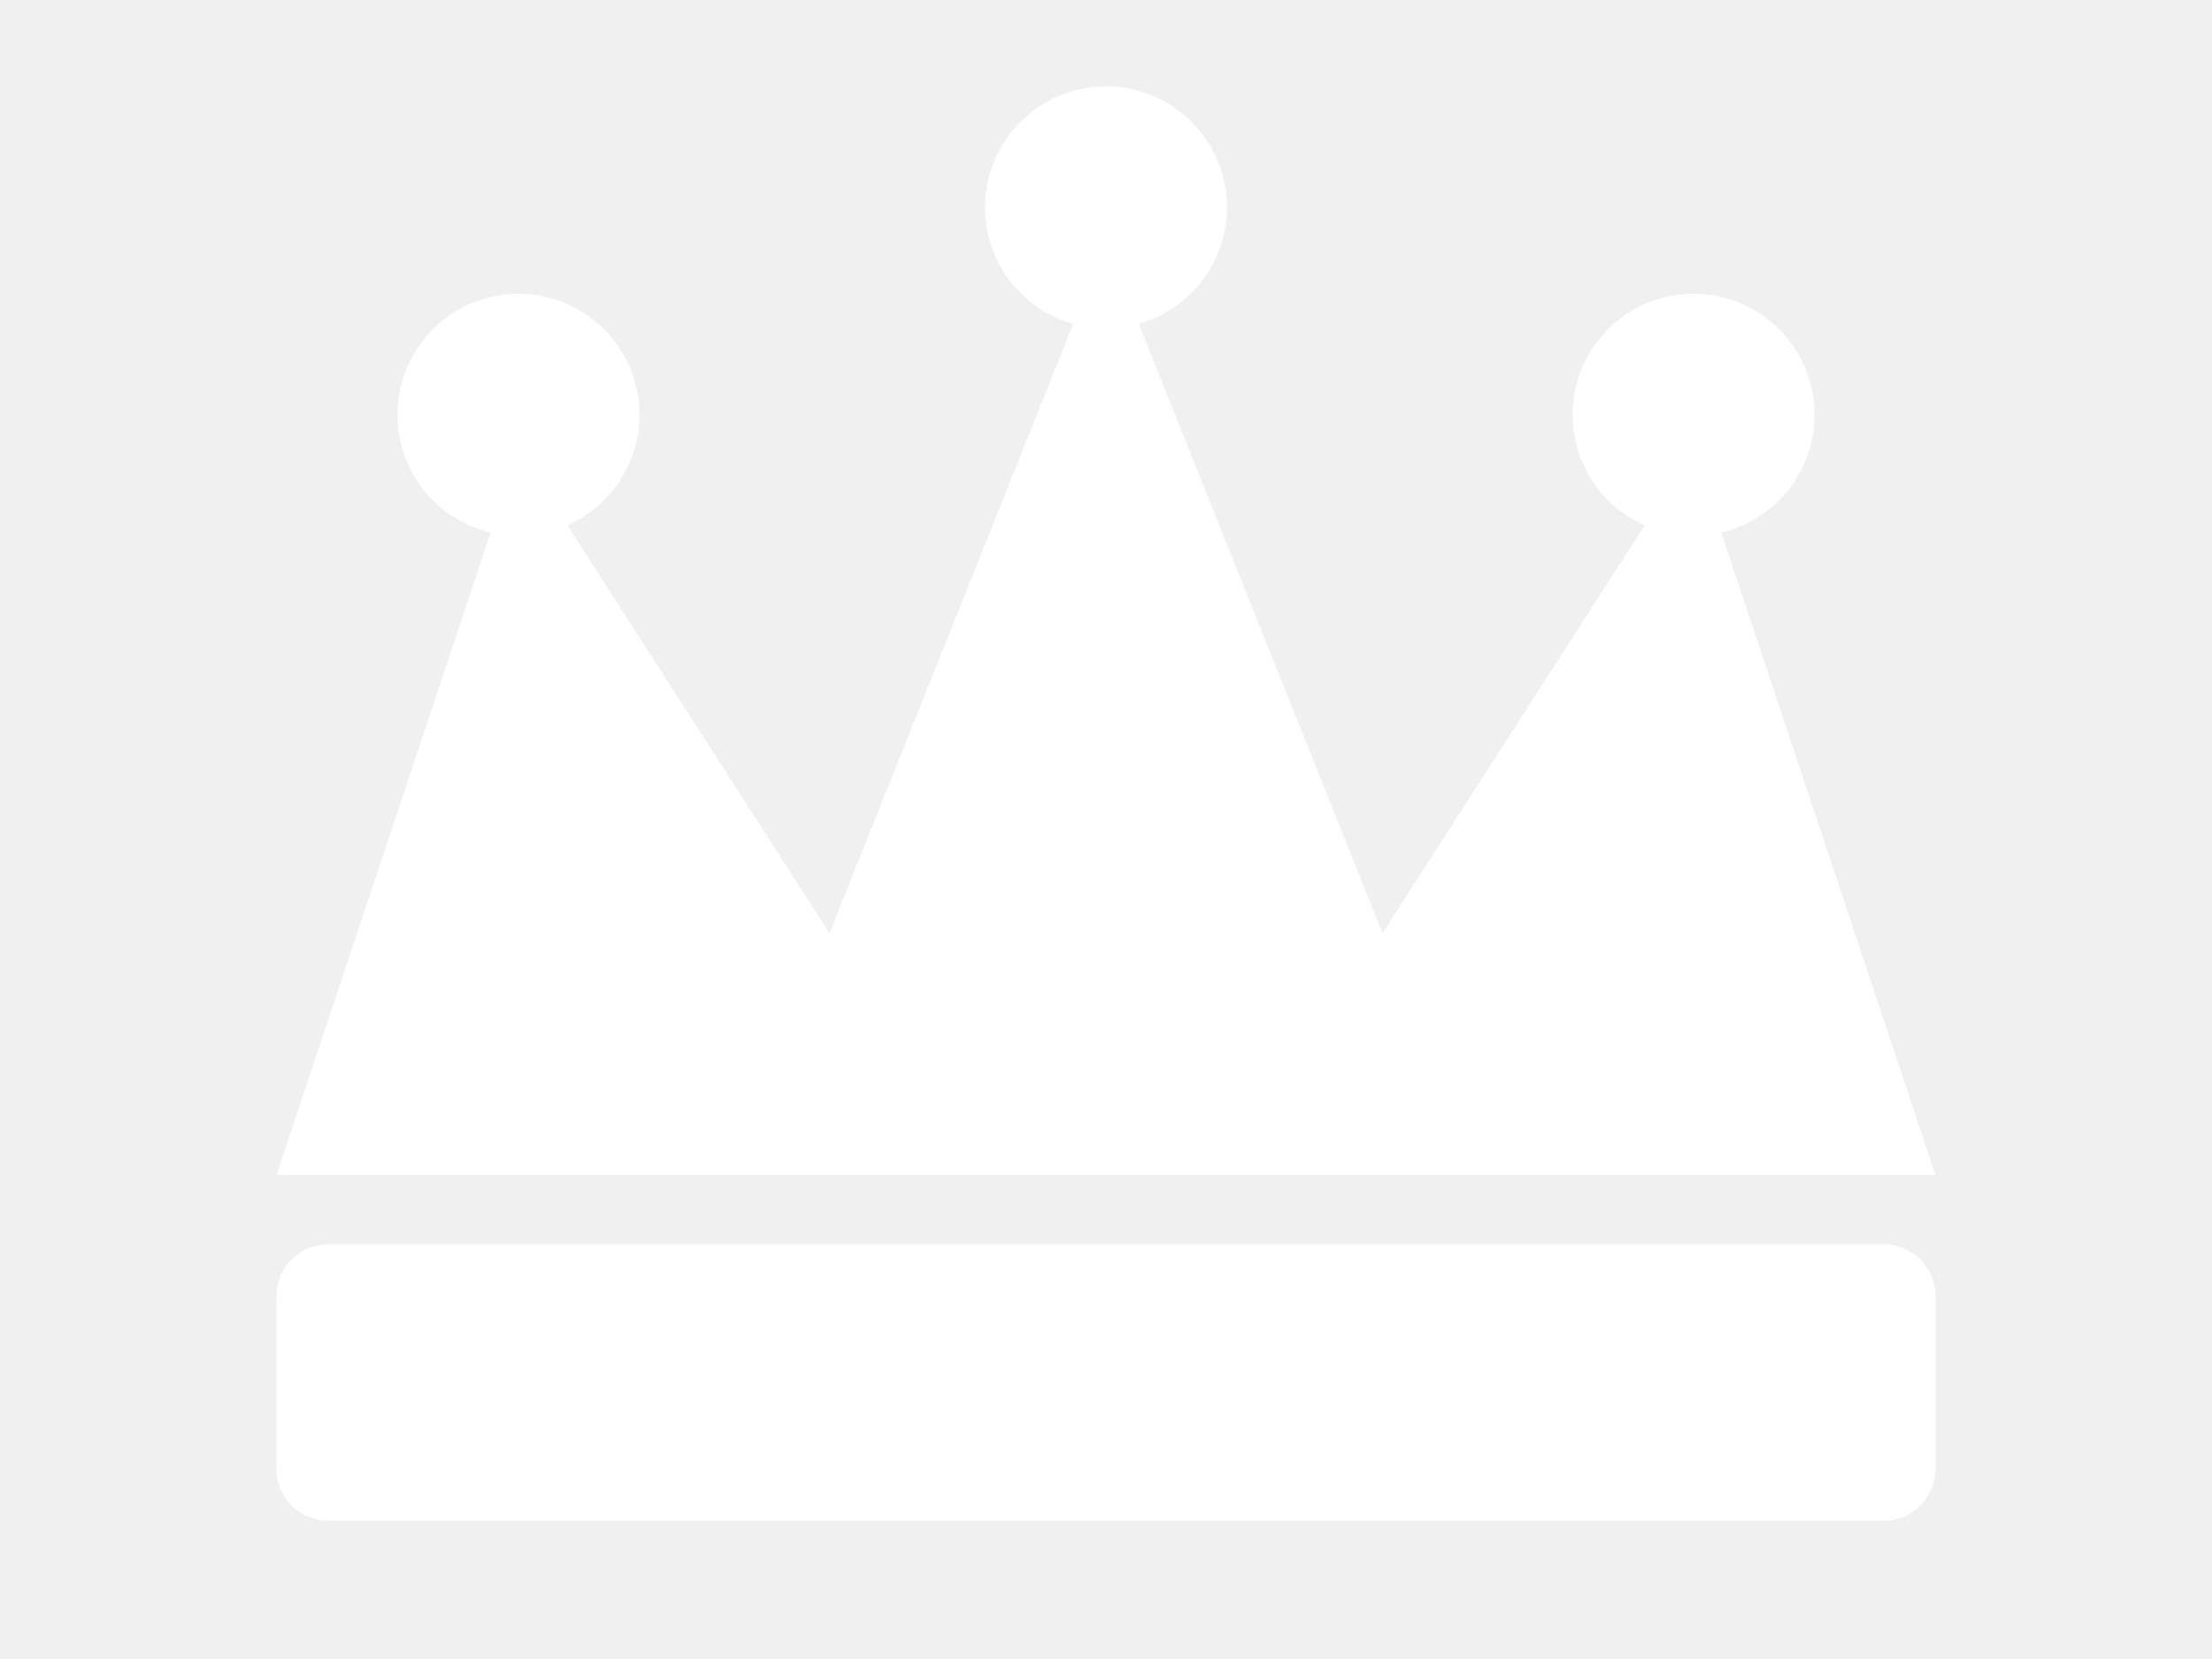
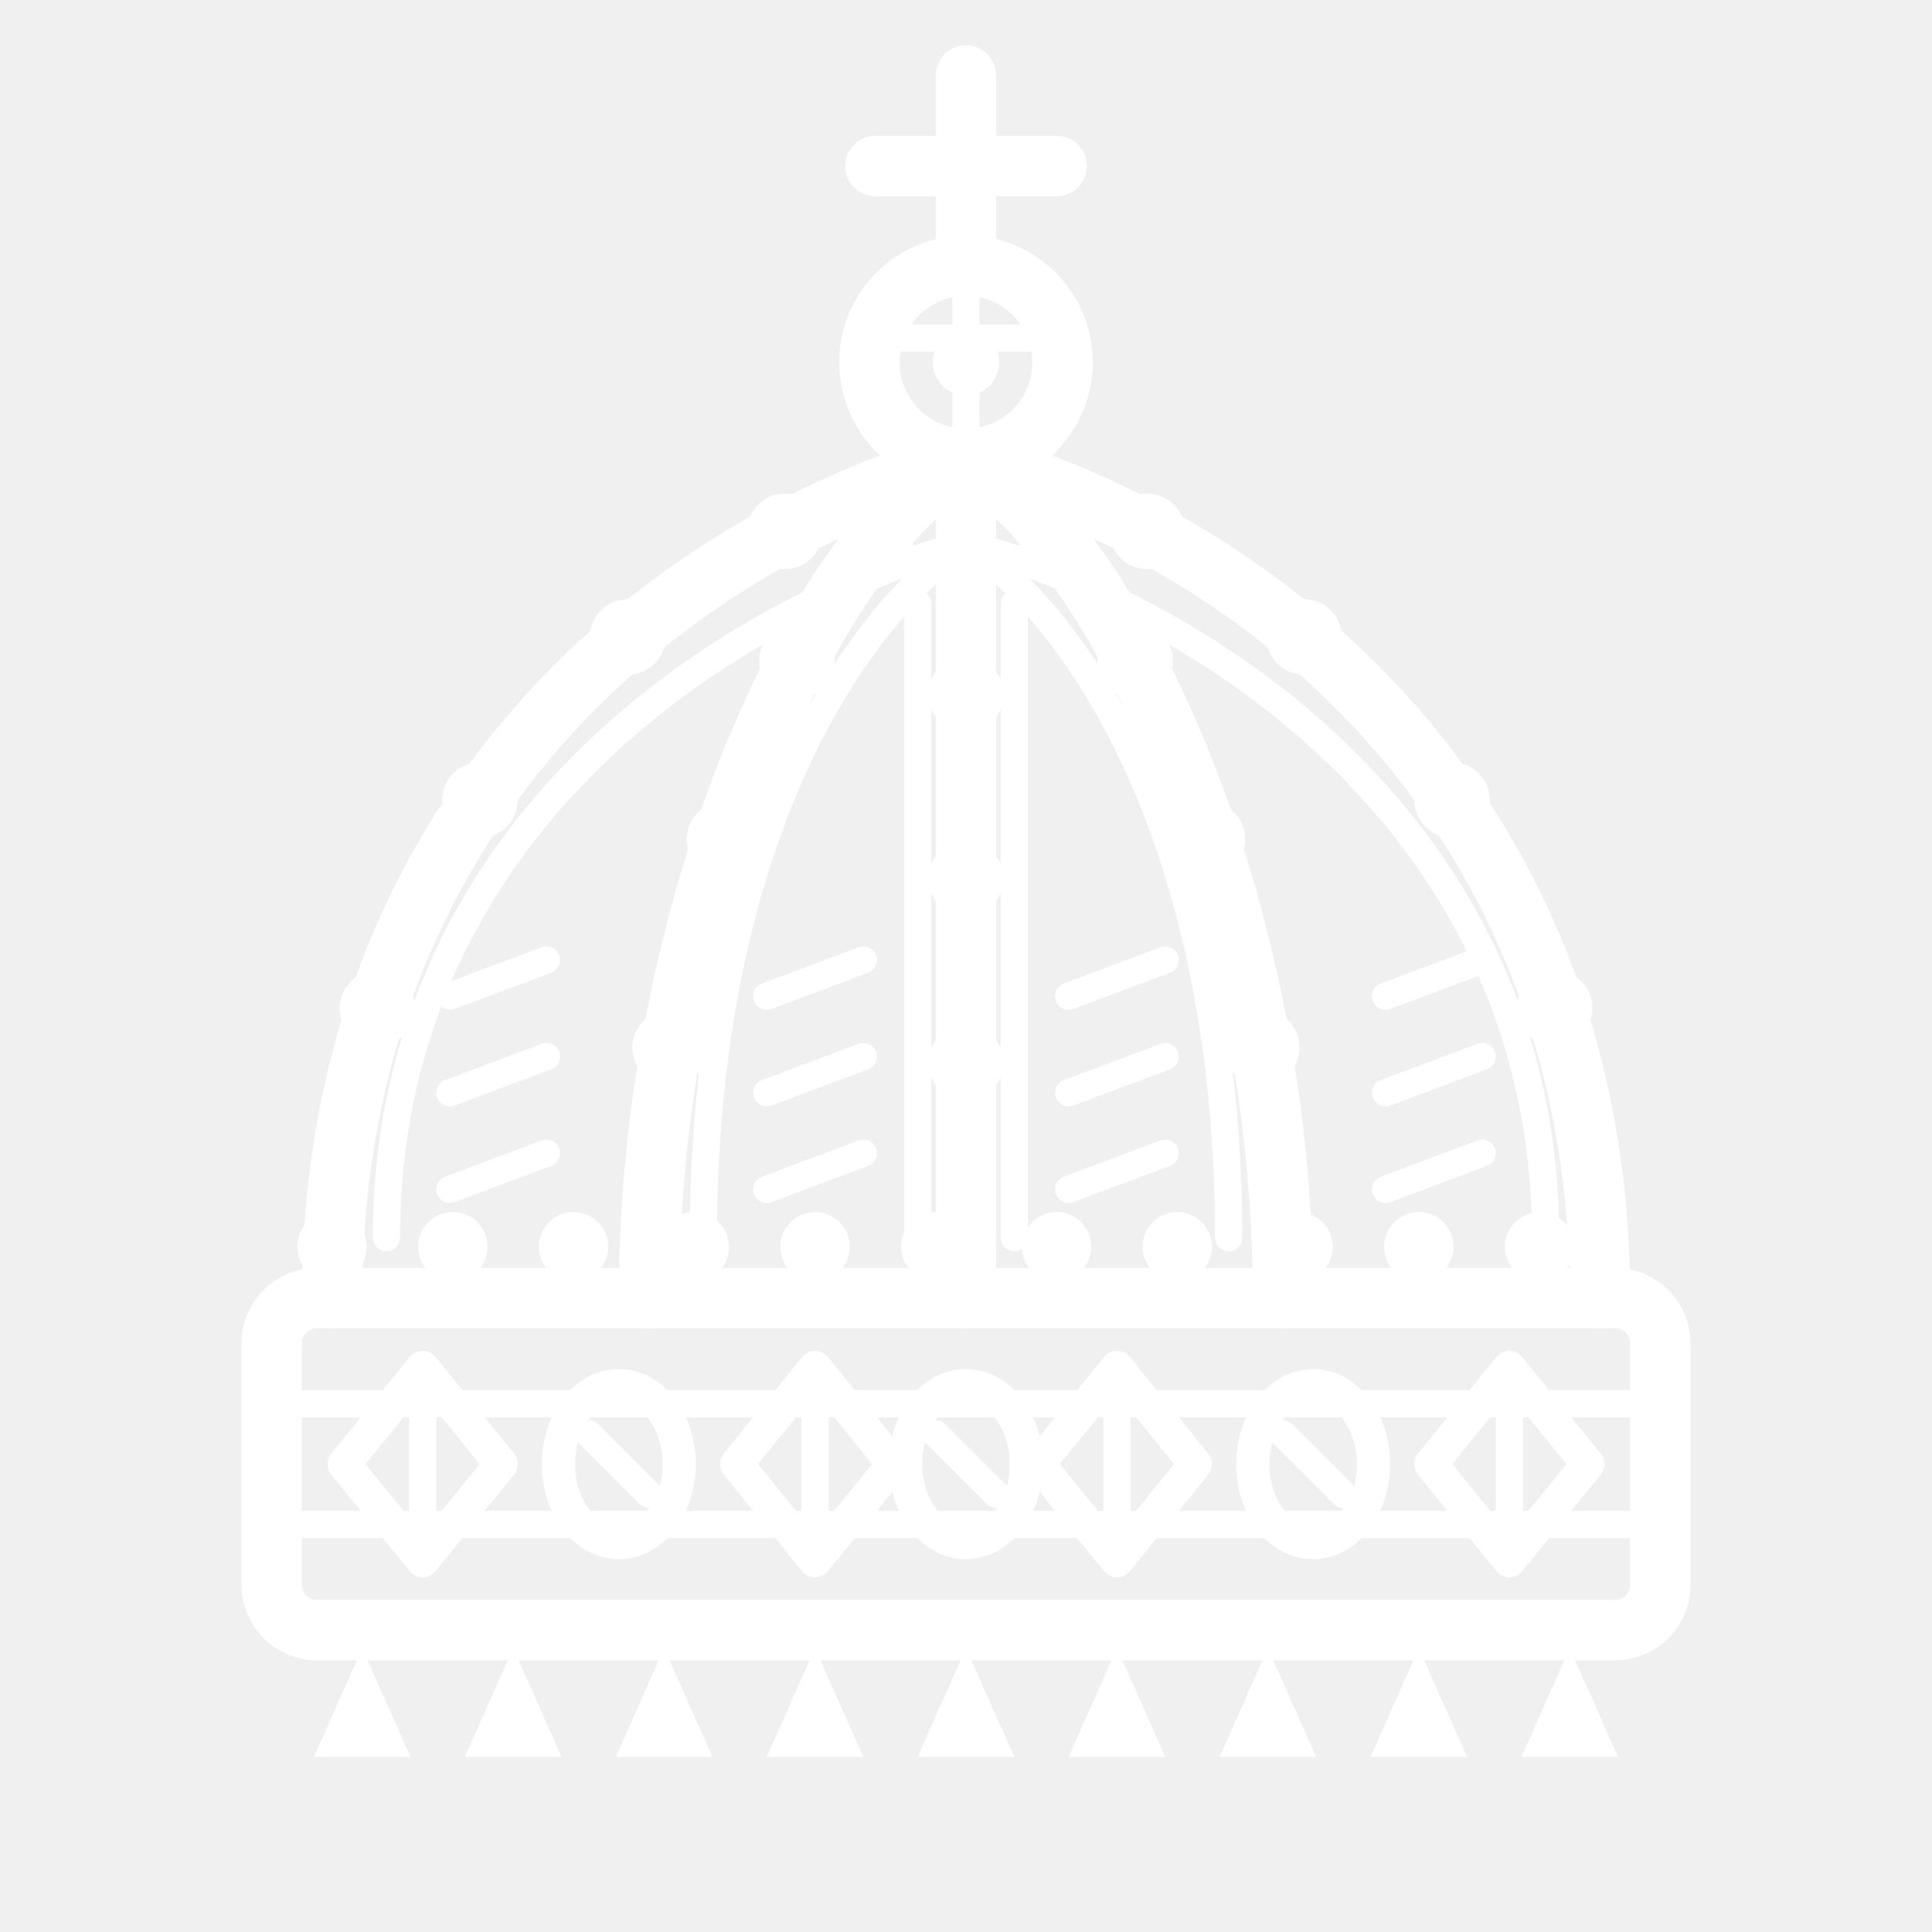
- <svg xmlns="http://www.w3.org/2000/svg" viewBox="0 0 64 48" role="img" aria-labelledby="t-emblem-wit">
-   <path fill="#ffffff" d="M8 34 L15 13 L24 27 L32 7 L40 27 L49 13 L56 34 Z" />
-   <circle fill="#ffffff" cx="15" cy="12" r="3.5" />
-   <circle fill="#ffffff" cx="32" cy="6" r="3.5" />
-   <circle fill="#ffffff" cx="49" cy="12" r="3.5" />
-   <rect fill="#ffffff" x="8" y="36" width="48" height="8" rx="1.5" />
+ <svg xmlns="http://www.w3.org/2000/svg" viewBox="0 0 64 64" role="img" aria-labelledby="t-emblem-wit">
+   <g fill="none" stroke="#ffffff" stroke-linecap="round" stroke-linejoin="round">
+     <path stroke-width="2.0" d="M32 2.5v6M29 5.5h6" />
+     <circle stroke-width="2.0" cx="32" cy="12" r="3.2" />
+     <path stroke-width="0.9" d="M29.2 11.2h5.6M32 9v6" />
+     <path stroke-width="2.0" d="M11 43C11 27 22 18 32 15.2" />
+     <path stroke-width="0.9" d="M12.8 41C12.8 28 23.2 20.5 32 18" />
+     <path stroke-width="2.0" d="M21.5 43C21.5 30 27 18 32 15.2" />
+     <path stroke-width="0.9" d="M23.3 41C23.3 28 28.2 20.5 32 18" />
+     <path stroke-width="2.0" d="M32 43V15.2" />
+     <path stroke-width="0.9" d="M30.4 41V20M33.6 41V20" />
+     <path stroke-width="2.0" d="M42.5 43C42.5 30 37 18 32 15.2" />
+     <path stroke-width="0.9" d="M40.7 41C40.7 28 35.8 20.5 32 18" />
+     <path stroke-width="2.0" d="M53 43C53 27 42 18 32 15.2" />
+     <path stroke-width="0.9" d="M51.2 41C51.2 28 40.8 20.5 32 18" />
+     <path stroke-width="0.9" d="M14.9 33l3.2 -1.2" />
+     <path stroke-width="0.9" d="M14.9 36.2l3.2 -1.2" />
+     <path stroke-width="0.9" d="M14.9 39.4l3.2 -1.2" />
+     <path stroke-width="0.9" d="M25.4 33l3.2 -1.2" />
+     <path stroke-width="0.9" d="M25.4 36.2l3.2 -1.2" />
+     <path stroke-width="0.9" d="M25.4 39.4l3.2 -1.2" />
+     <path stroke-width="0.9" d="M35.4 33l3.2 -1.2" />
+     <path stroke-width="0.9" d="M35.4 36.2l3.2 -1.2" />
+     <path stroke-width="0.9" d="M35.4 39.4l3.2 -1.2" />
+     <path stroke-width="0.9" d="M45.9 33l3.2 -1.2" />
+     <path stroke-width="0.9" d="M45.9 36.2l3.2 -1.2" />
+     <path stroke-width="0.9" d="M45.9 39.4l3.2 -1.2" />
+     <rect stroke-width="2.0" x="9" y="43" width="46" height="11" rx="1.5" />
+     <path stroke-width="0.9" d="M9 46.5h46M9 50.5h46" />
+     <path stroke-width="1.1" d="M14 45.3l2.6 3.2-2.6 3.2-2.6-3.2z" />
+     <path stroke-width="0.9" d="M14 45.3v6.4" />
+     <ellipse stroke-width="1.1" cx="20.5" cy="48.5" rx="2" ry="2.6" />
+     <path stroke-width="0.9" d="M19.5 47.5l2 2" />
+     <path stroke-width="1.1" d="M27 45.3l2.6 3.2-2.6 3.2-2.6-3.2z" />
+     <path stroke-width="0.9" d="M27 45.3v6.4" />
+     <ellipse stroke-width="1.1" cx="32" cy="48.5" rx="2" ry="2.6" />
+     <path stroke-width="0.9" d="M31 47.5l2 2" />
+     <path stroke-width="1.1" d="M37 45.3l2.6 3.2-2.6 3.2-2.6-3.2z" />
+     <path stroke-width="0.9" d="M37 45.3v6.4" />
+     <ellipse stroke-width="1.1" cx="43.5" cy="48.5" rx="2" ry="2.6" />
+     <path stroke-width="0.9" d="M42.5 47.5l2 2" />
+     <path stroke-width="1.1" d="M50 45.3l2.6 3.2-2.6 3.2-2.6-3.2z" />
+     <path stroke-width="0.9" d="M50 45.3v6.4" />
+   </g>
+   <g fill="#ffffff">
+     <circle cx="12.5" cy="33.4" r="1.25" />
+     <circle cx="15.9" cy="26.5" r="1.25" />
+     <circle cx="20.8" cy="21.1" r="1.25" />
+     <circle cx="26.0" cy="17.6" r="1.25" />
+     <circle cx="22.2" cy="34.7" r="1.25" />
+     <circle cx="24.0" cy="27.8" r="1.25" />
+     <circle cx="26.4" cy="21.9" r="1.25" />
+     <circle cx="29.0" cy="17.9" r="1.25" />
+     <circle cx="32.0" cy="35.2" r="1.25" />
+     <circle cx="32.0" cy="29.1" r="1.25" />
+     <circle cx="32.0" cy="23.0" r="1.25" />
+     <circle cx="41.8" cy="34.7" r="1.25" />
+     <circle cx="40.0" cy="27.8" r="1.25" />
+     <circle cx="37.6" cy="21.9" r="1.25" />
+     <circle cx="35.0" cy="17.9" r="1.25" />
+     <circle cx="51.5" cy="33.4" r="1.25" />
+     <circle cx="48.1" cy="26.5" r="1.25" />
+     <circle cx="43.2" cy="21.1" r="1.25" />
+     <circle cx="38.0" cy="17.6" r="1.25" />
+     <circle cx="11" cy="41.3" r="1.15" />
+     <circle cx="15" cy="41.3" r="1.15" />
+     <circle cx="19" cy="41.3" r="1.15" />
+     <circle cx="23" cy="41.3" r="1.15" />
+     <circle cx="27" cy="41.3" r="1.15" />
+     <circle cx="31" cy="41.3" r="1.15" />
+     <circle cx="35" cy="41.3" r="1.15" />
+     <circle cx="39" cy="41.3" r="1.15" />
+     <circle cx="43" cy="41.3" r="1.15" />
+     <circle cx="47" cy="41.3" r="1.15" />
+     <circle cx="51" cy="41.3" r="1.15" />
+     <path d="M12 54.6l1.6 3.6h-3.2z" />
+     <path d="M17 54.6l1.6 3.6h-3.2z" />
+     <path d="M22 54.6l1.6 3.6h-3.2z" />
+     <path d="M27 54.6l1.6 3.6h-3.2z" />
+     <path d="M32 54.6l1.6 3.6h-3.2z" />
+     <path d="M37 54.6l1.6 3.6h-3.2z" />
+     <path d="M42 54.6l1.6 3.6h-3.2z" />
+     <path d="M47 54.6l1.6 3.6h-3.2z" />
+     <path d="M52 54.6l1.6 3.6h-3.2z" />
+     <circle cx="32" cy="12" r="1.1" />
+   </g>
</svg>
